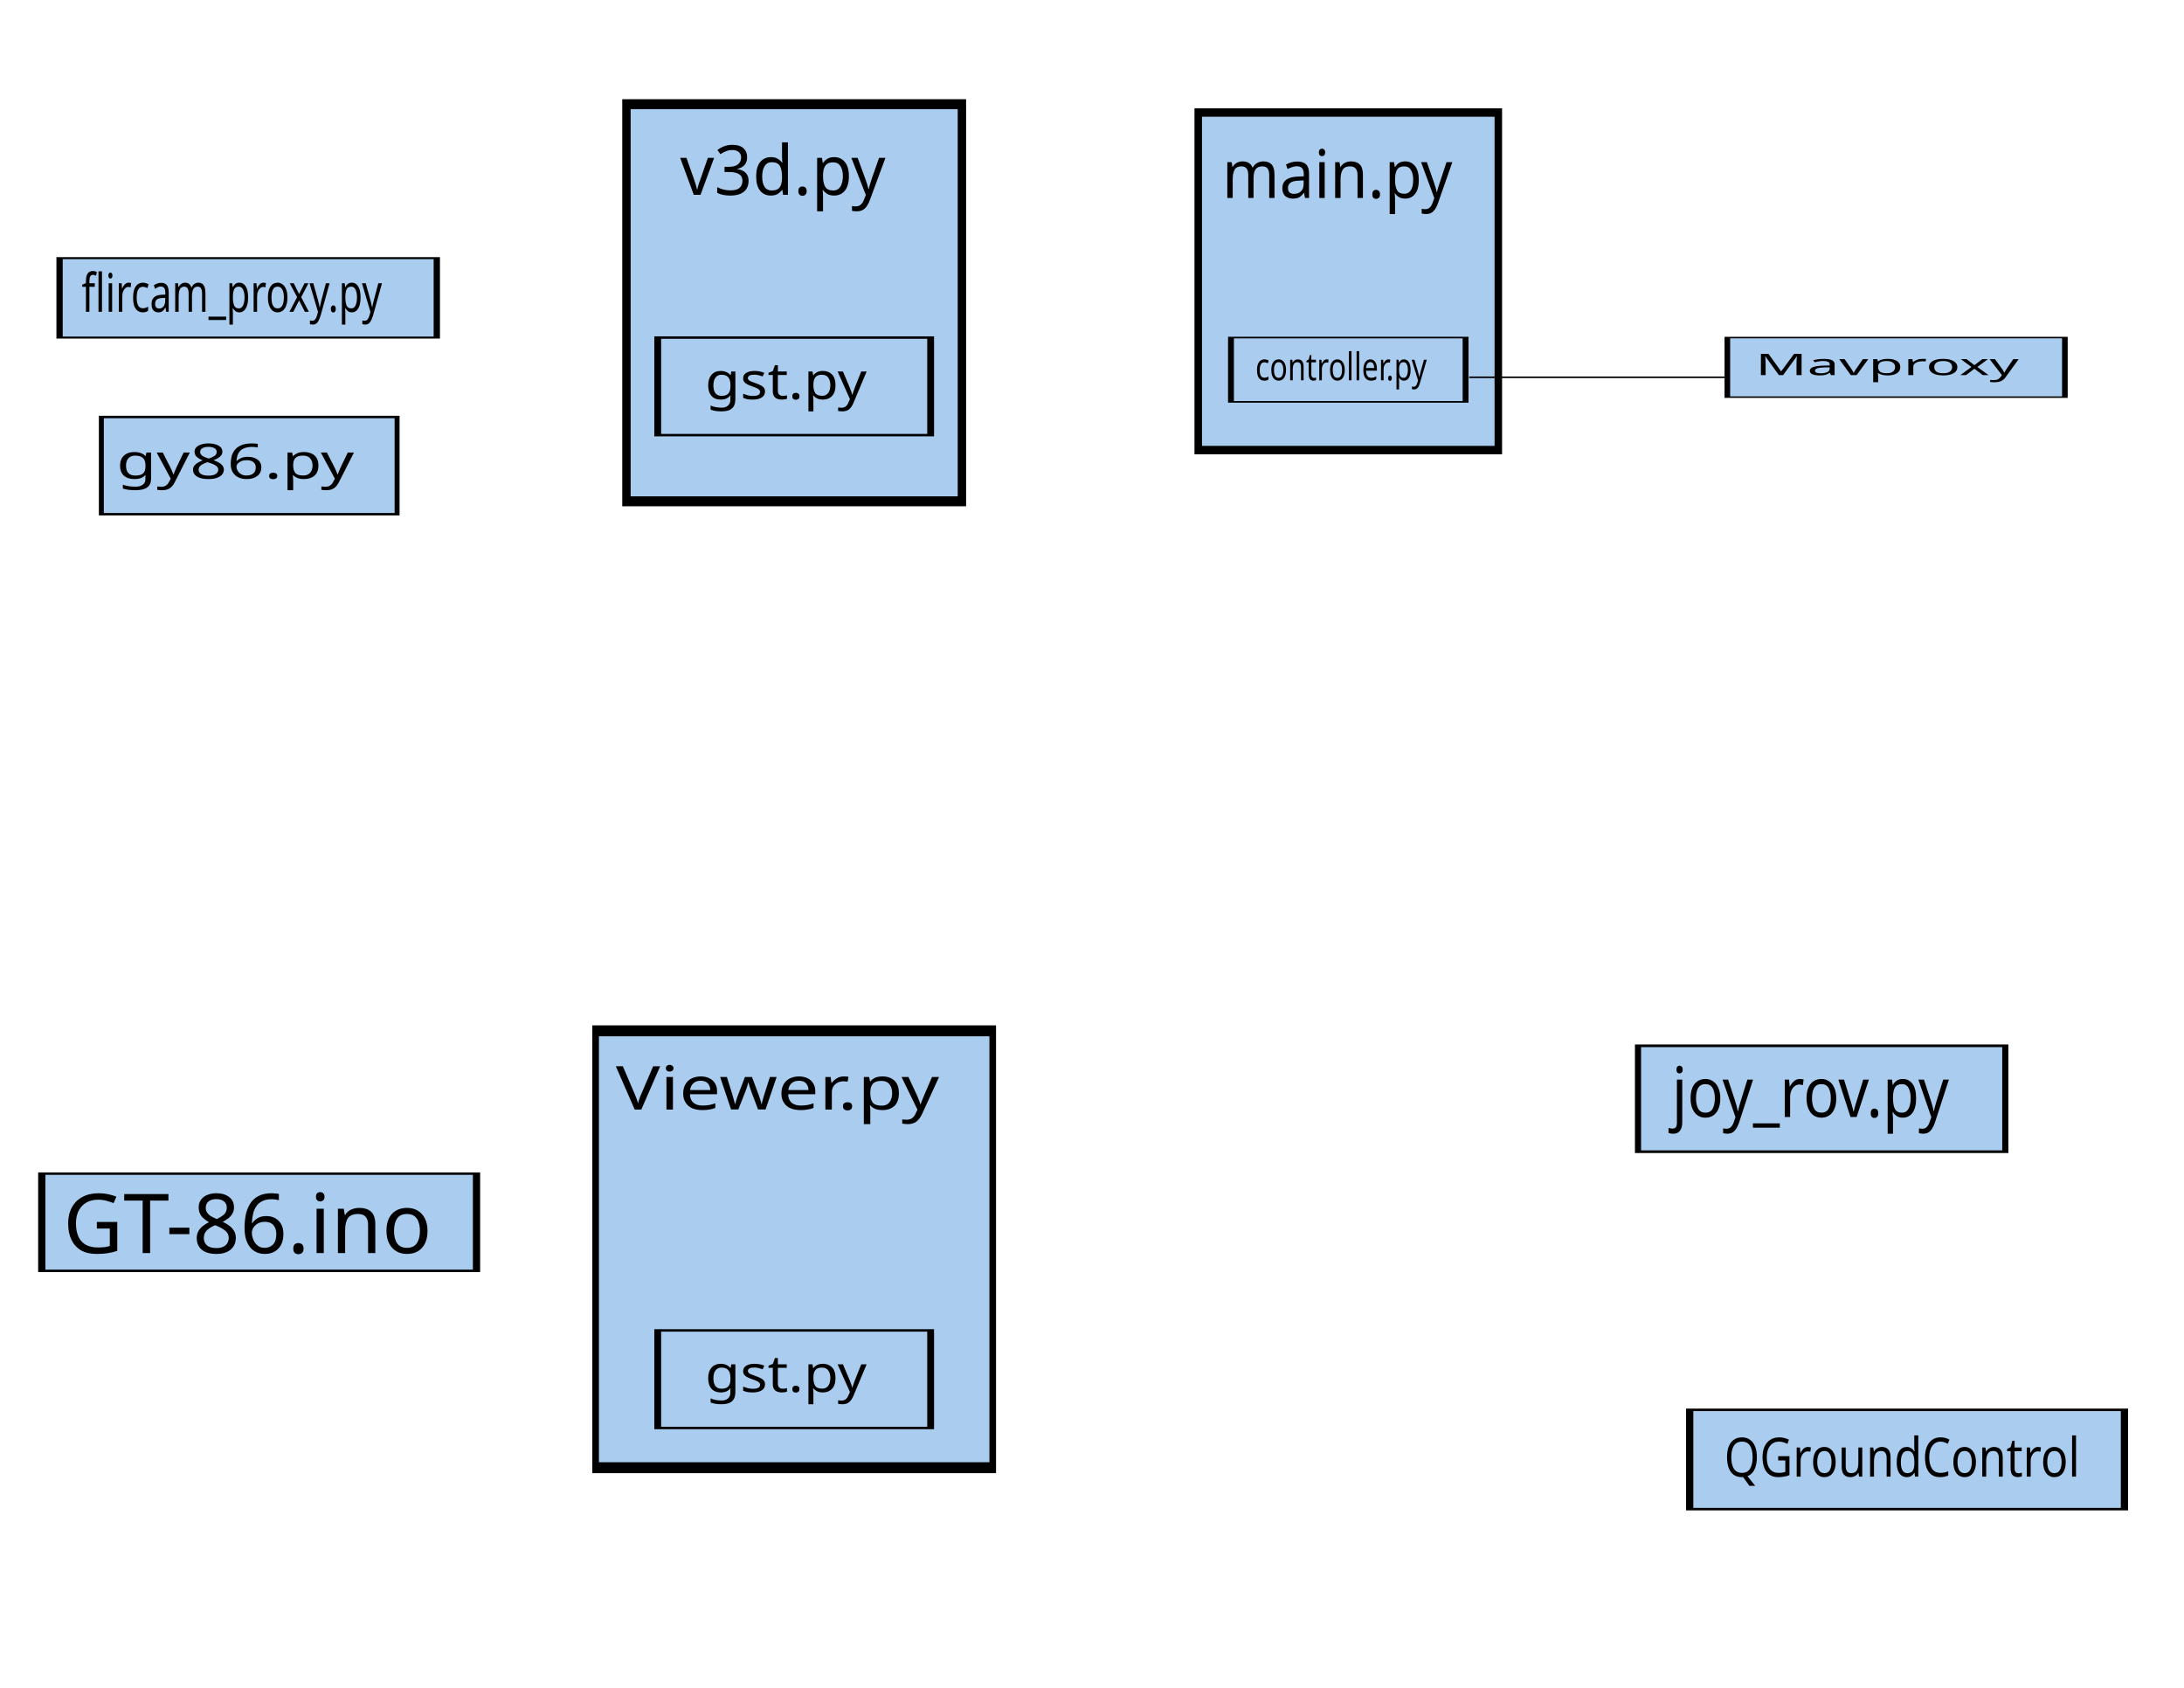
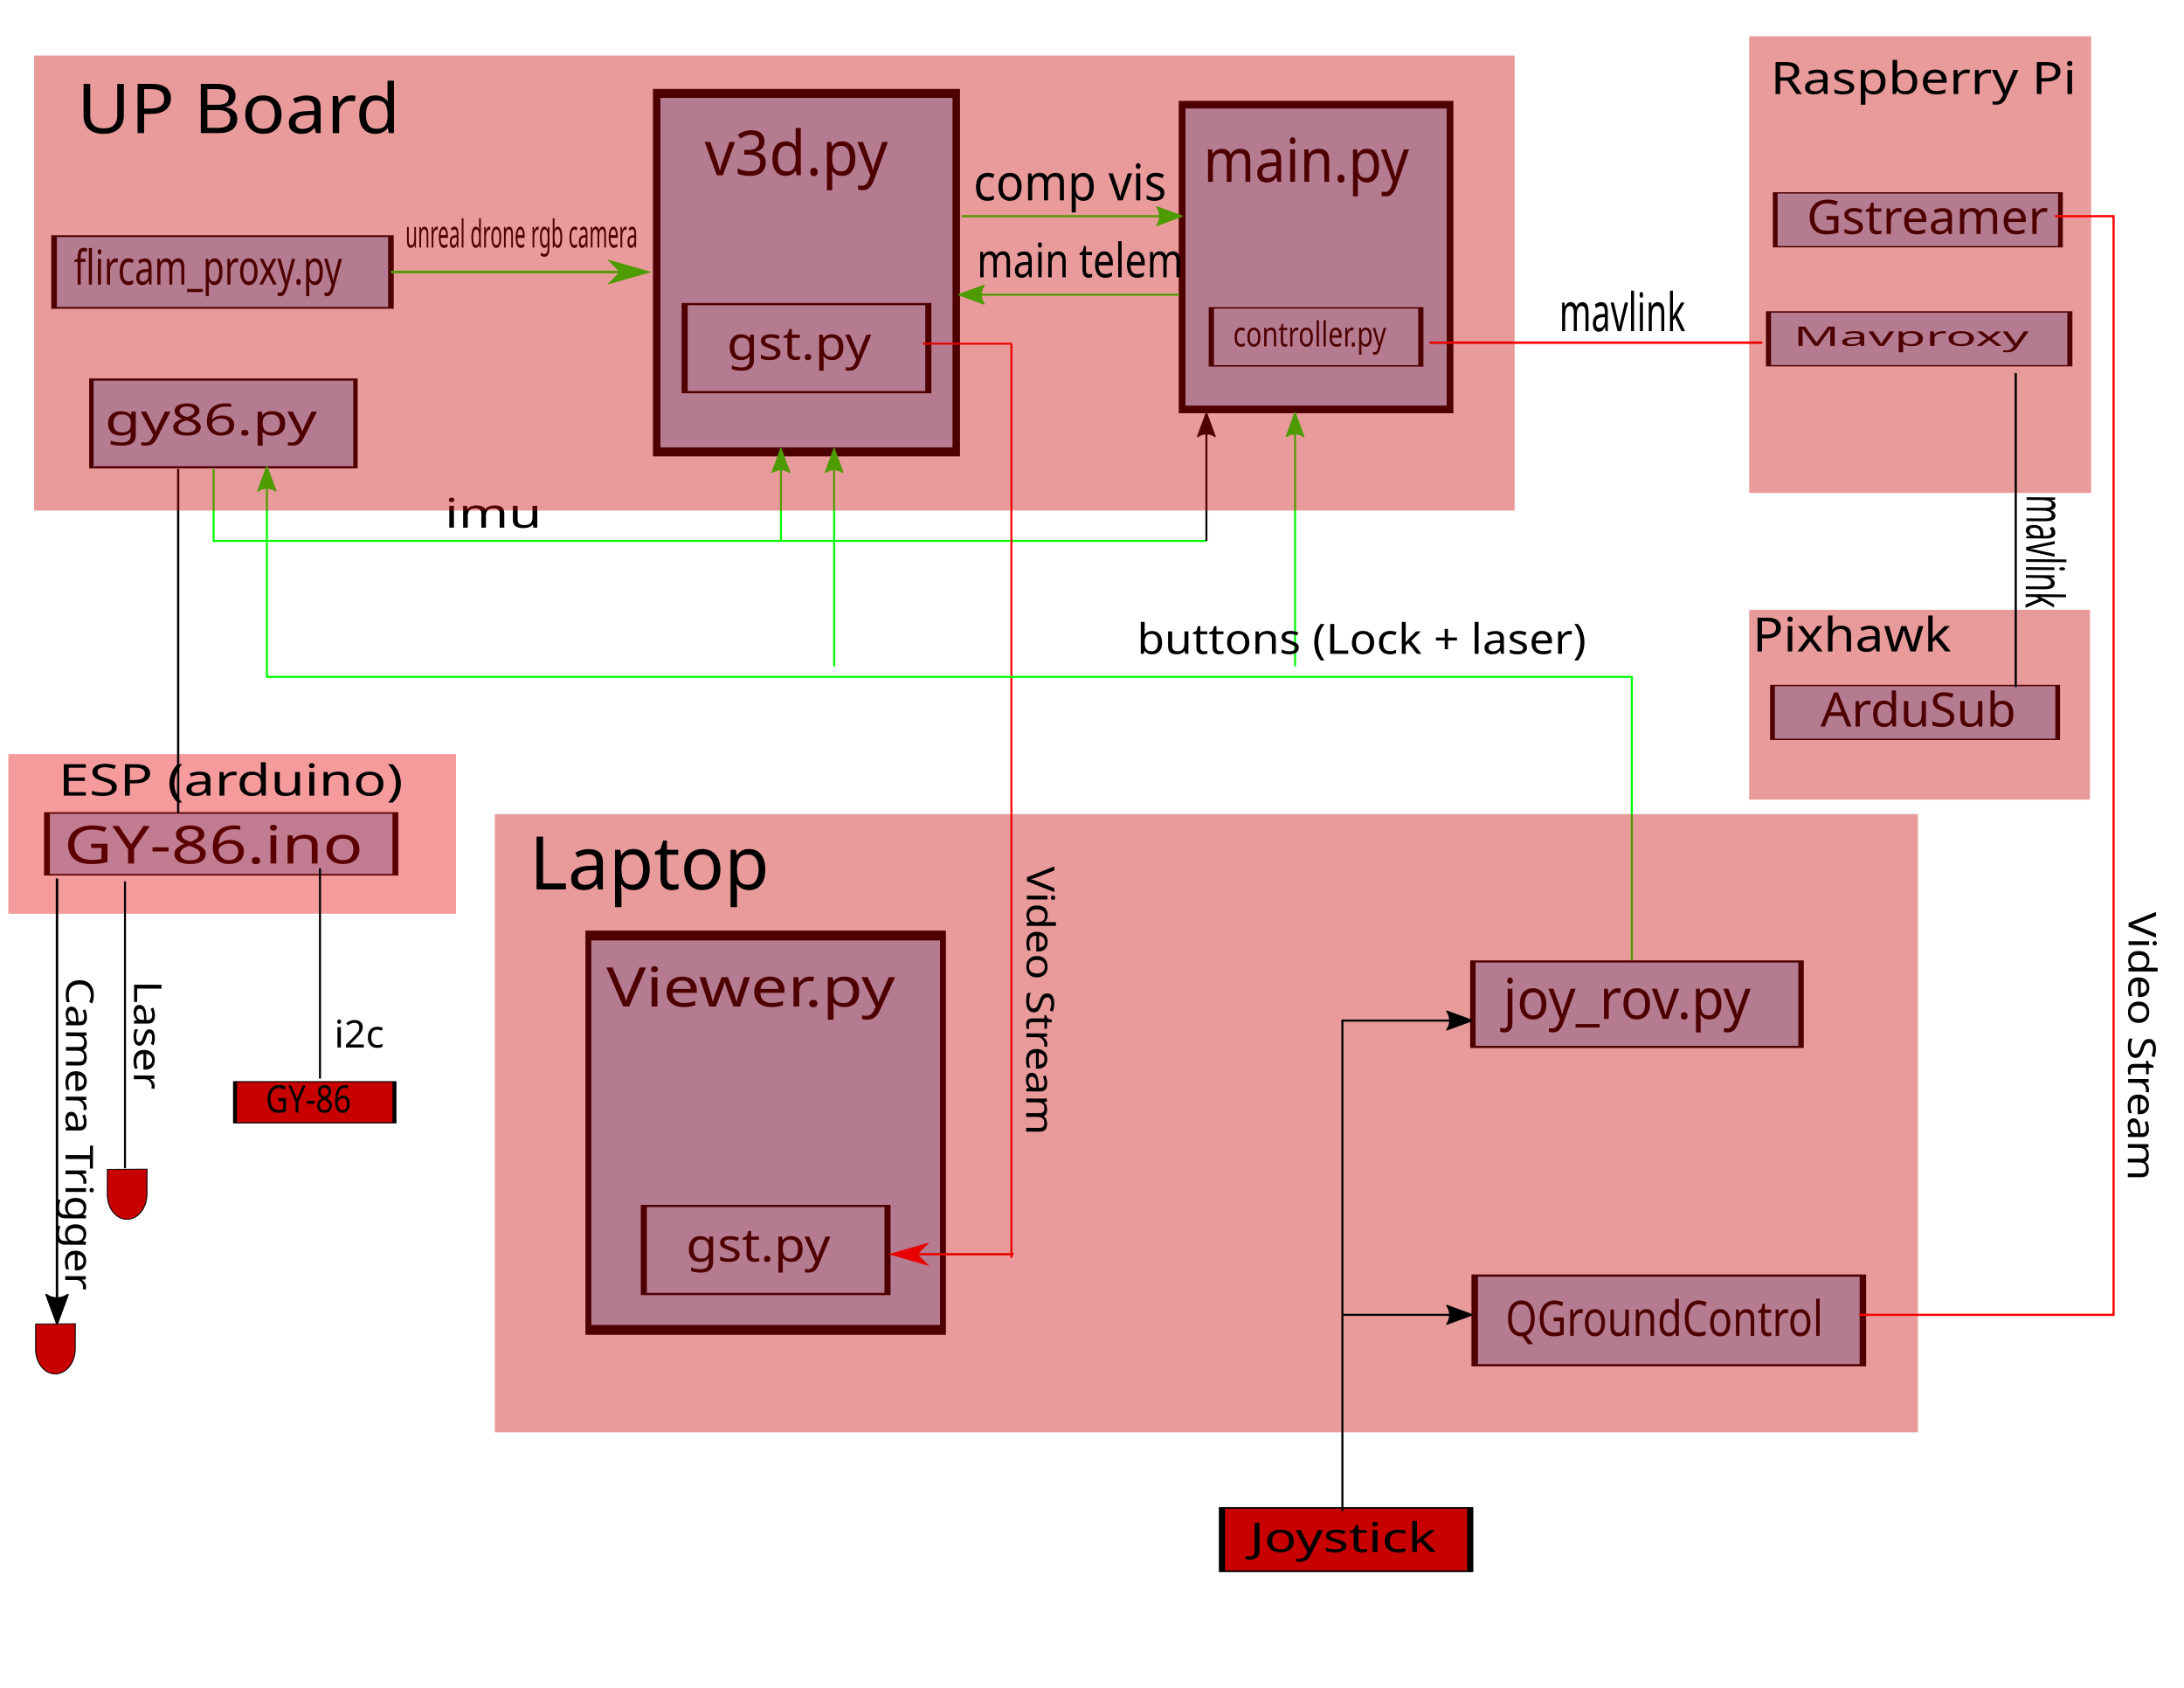
- <svg xmlns="http://www.w3.org/2000/svg" xmlns:xlink="http://www.w3.org/1999/xlink" width="11in" height="8.5in" viewBox="0 0 279.4 215.9" version="1.1" id="svg8">
+ <svg xmlns="http://www.w3.org/2000/svg" xmlns:ns1="http://www.openswatchbook.org/uri/2009/osb" xmlns:xlink="http://www.w3.org/1999/xlink" width="11in" height="8.5in" viewBox="0 0 279.4 215.9" version="1.1" id="svg8">
  <defs id="defs2">
+     <marker style="overflow:visible;" id="marker12614" refX="0.0" refY="0.0" orient="auto">
+       <path transform="scale(1.1) rotate(180) translate(1,0)" d="M 8.719,4.034 L -2.207,0.016 L 8.719,-4.002 C 6.973,-1.63 6.983,1.616 8.719,4.034 z " style="fill-rule:evenodd;stroke-width:0.625;stroke-linejoin:round;stroke:#00ff00;stroke-opacity:1;fill:#00ff00;fill-opacity:1" id="path12616" />
+     </marker>
+     <marker orient="auto" refY="0.0" refX="0.0" id="marker12510" style="overflow:visible;">
+       <path id="path12512" style="fill-rule:evenodd;stroke-width:0.625;stroke-linejoin:round;stroke:#00ff00;stroke-opacity:1;fill:#00ff00;fill-opacity:1" d="M 8.719,4.034 L -2.207,0.016 L 8.719,-4.002 C 6.973,-1.63 6.983,1.616 8.719,4.034 z " transform="scale(1.1) rotate(180) translate(1,0)" />
+     </marker>
+     <marker style="overflow:visible;" id="marker12346" refX="0.0" refY="0.0" orient="auto">
+       <path transform="scale(1.1) rotate(180) translate(1,0)" d="M 8.719,4.034 L -2.207,0.016 L 8.719,-4.002 C 6.973,-1.63 6.983,1.616 8.719,4.034 z " style="fill-rule:evenodd;stroke-width:0.625;stroke-linejoin:round;stroke:#000000;stroke-opacity:1;fill:#000000;fill-opacity:1" id="path12348" />
+     </marker>
+     <marker orient="auto" refY="0.0" refX="0.0" id="marker12254" style="overflow:visible;">
+       <path id="path12256" style="fill-rule:evenodd;stroke-width:0.625;stroke-linejoin:round;stroke:#000000;stroke-opacity:1;fill:#000000;fill-opacity:1" d="M 8.719,4.034 L -2.207,0.016 L 8.719,-4.002 C 6.973,-1.63 6.983,1.616 8.719,4.034 z " transform="scale(1.1) rotate(180) translate(1,0)" />
+     </marker>
+     <marker style="overflow:visible;" id="marker12086" refX="0.0" refY="0.0" orient="auto">
+       <path transform="scale(1.1) rotate(180) translate(1,0)" d="M 8.719,4.034 L -2.207,0.016 L 8.719,-4.002 C 6.973,-1.63 6.983,1.616 8.719,4.034 z " style="fill-rule:evenodd;stroke-width:0.625;stroke-linejoin:round;stroke:#000000;stroke-opacity:1;fill:#000000;fill-opacity:1" id="path12088" />
+     </marker>
+     <linearGradient id="linearGradient11891" ns1:paint="solid">
+       <stop style="stop-color:#c80000;stop-opacity:0.392;" offset="0" id="stop11893" />
+     </linearGradient>
+     <linearGradient id="linearGradient11885" ns1:paint="solid">
+       <stop style="stop-color:#c80000;stop-opacity:0.392;" offset="0" id="stop11887" />
+     </linearGradient>
+     <marker orient="auto" refY="0.0" refX="0.0" id="marker11384" style="overflow:visible;">
+       <path id="path11386" style="fill-rule:evenodd;stroke-width:0.625;stroke-linejoin:round;stroke:#00ff00;stroke-opacity:1;fill:#00ff00;fill-opacity:1" d="M 8.719,4.034 L -2.207,0.016 L 8.719,-4.002 C 6.973,-1.63 6.983,1.616 8.719,4.034 z " transform="scale(1.1) rotate(180) translate(1,0)" />
+     </marker>
+     <marker style="overflow:visible;" id="marker11294" refX="0.0" refY="0.0" orient="auto">
+       <path transform="scale(1.1) rotate(180) translate(1,0)" d="M 8.719,4.034 L -2.207,0.016 L 8.719,-4.002 C 6.973,-1.63 6.983,1.616 8.719,4.034 z " style="fill-rule:evenodd;stroke-width:0.625;stroke-linejoin:round;stroke:#00ff00;stroke-opacity:1;fill:#00ff00;fill-opacity:1" id="path11296" />
+     </marker>
+     <marker orient="auto" refY="0.0" refX="0.0" id="marker10704" style="overflow:visible;">
+       <path id="path10706" style="fill-rule:evenodd;stroke-width:0.625;stroke-linejoin:round;stroke:#00ff00;stroke-opacity:1;fill:#00ff00;fill-opacity:1" d="M 8.719,4.034 L -2.207,0.016 L 8.719,-4.002 C 6.973,-1.63 6.983,1.616 8.719,4.034 z " transform="scale(1.1) rotate(180) translate(1,0)" />
+     </marker>
+     <marker style="overflow:visible;" id="marker8940" refX="0.0" refY="0.0" orient="auto">
+       <path transform="scale(1.1) rotate(180) translate(1,0)" d="M 8.719,4.034 L -2.207,0.016 L 8.719,-4.002 C 6.973,-1.63 6.983,1.616 8.719,4.034 z " style="fill-rule:evenodd;stroke-width:0.625;stroke-linejoin:round;stroke:#000000;stroke-opacity:1;fill:#000000;fill-opacity:1" id="path8942" />
+     </marker>
+     <marker orient="auto" refY="0.0" refX="0.0" id="Arrow2Lend" style="overflow:visible;">
+       <path id="path8251" style="fill-rule:evenodd;stroke-width:0.625;stroke-linejoin:round;stroke:#00ff00;stroke-opacity:1;fill:#00ff00;fill-opacity:1" d="M 8.719,4.034 L -2.207,0.016 L 8.719,-4.002 C 6.973,-1.63 6.983,1.616 8.719,4.034 z " transform="scale(1.1) rotate(180) translate(1,0)" />
+     </marker>
+     <marker orient="auto" refY="0.0" refX="0.0" id="Arrow1Lstart" style="overflow:visible">
+       <path id="path8230" d="M 0.0,0.0 L 5.0,-5.0 L -12.5,0.0 L 5.0,5.0 L 0.0,0.0 z " style="fill-rule:evenodd;stroke:#000000;stroke-width:1pt;stroke-opacity:1;fill:#000000;fill-opacity:1" transform="scale(0.8) translate(12.5,0)" />
+     </marker>
+     <marker style="overflow:visible;" id="marker8172" refX="0.0" refY="0.0" orient="auto">
+       <path transform="scale(0.8) rotate(180) translate(12.5,0)" style="fill-rule:evenodd;stroke:#000000;stroke-width:1pt;stroke-opacity:1;fill:#000000;fill-opacity:1" d="M 0.0,0.0 L 5.0,-5.0 L -12.5,0.0 L 5.0,5.0 L 0.0,0.0 z " id="path8174" />
+     </marker>
+     <marker orient="auto" refY="0.0" refX="0.0" id="Arrow1Lend" style="overflow:visible;">
+       <path id="path8155" d="M 0.0,0.0 L 5.0,-5.0 L -12.5,0.0 L 5.0,5.0 L 0.0,0.0 z " style="fill-rule:evenodd;stroke:#00ff00;stroke-width:1pt;stroke-opacity:1;fill:#00ff00;fill-opacity:1" transform="scale(0.8) rotate(180) translate(12.5,0)" />
+     </marker>
    <symbol id="Process">
      <rect x="3.969" y="9.26" width="31.75" height="21.167" style="stroke-width:0.529" id="rect2749" />
    </symbol>
    <symbol id="AuxillaryOp">
      <rect x="9.26" y="9.26" width="21.167" height="21.167" style="stroke-width:0.529" id="rect2814" />
    </symbol>
+     <marker orient="auto" refY="0" refX="0" id="Arrow1Lstart-4" style="overflow:visible">
+       <path id="path8230-4" d="M 0,0 5,-5 -12.5,0 5,5 0,0 Z" style="fill:#ff0000;fill-opacity:1;fill-rule:evenodd;stroke:#ff0000;stroke-width:1pt;stroke-opacity:1" transform="matrix(0.8,0,0,0.8,10,0)" />
+     </marker>
+     <symbol id="Delay">
+       <path d="m 15,35 60,0 a 60,40 0 0 1 0,80 l -60,0 z" style="stroke-width:2" id="path4473" />
+     </symbol>
  </defs>
  <g id="layer1" transform="translate(0,-81.1)">
-     <use id="use4791" transform="matrix(2.0275,0,0,2.4,61.36679,72.20118)" style="fill:#aaccee;stroke:#000000" xlink:href="#AuxillaryOp" x="0" y="0" width="100%" height="100%" />
-     <g id="g4859" transform="matrix(0.6908865,0,0,0.6222515,136.6056,45.20143)">
+     <use id="use4791" transform="matrix(1.81038,0,0,2.166435,67.24886,72.98852)" style="fill:#aaccee;stroke:#000000" xlink:href="#AuxillaryOp" x="0" y="0" width="100%" height="100%" />
+     <g id="g4859" transform="matrix(0.6169009,0,0,0.5616947,134.4305,48.61634)">
      <use height="100%" width="100%" y="0" x="0" xlink:href="#AuxillaryOp" style="fill:#aaccee;stroke:#000000" transform="matrix(2.3875,0,0,0.9474999,-98.04466,118.3103)" id="use4815" />
      <text id="text8814" y="139.727" x="-67.173" style="font-style:normal;font-weight:normal;font-size:10.583px;line-height:125%;font-family:sans-serif;letter-spacing:0px;word-spacing:0px;fill:#000000;fill-opacity:1;stroke:none;stroke-width:0.265px;stroke-linecap:butt;stroke-linejoin:miter;stroke-opacity:1" xml:space="preserve">
        <tspan style="stroke-width:0.265px" y="139.727" x="-67.173" id="tspan8812">gst.py</tspan>
      </text>
    </g>
-     <text xml:space="preserve" style="font-style:normal;font-variant:normal;font-weight:normal;font-stretch:normal;font-size:8.687px;line-height:125%;font-family:sans-serif;-inkscape-font-specification:'sans-serif, Normal';font-variant-ligatures:normal;font-variant-caps:normal;font-variant-numeric:normal;font-feature-settings:normal;text-align:start;letter-spacing:0px;word-spacing:0px;writing-mode:lr-tb;text-anchor:start;fill:#000000;fill-opacity:1;stroke:none;stroke-width:0.217px;stroke-linecap:butt;stroke-linejoin:miter;stroke-opacity:1" x="88.34" y="104.436" id="text4756" transform="scale(0.9850325,1.015195)">
-       <tspan id="tspan4760" x="88.34" y="104.436" style="stroke-width:0.217px">v3d.py</tspan>
-     </text>
-     <use id="use4951" transform="matrix(1.81375,0,0,2.04,136.4947,76.60209)" style="fill:#aaccee;stroke:#000000" xlink:href="#AuxillaryOp" x="0" y="0" width="100%" height="100%" />
-     <g id="g4854" transform="matrix(0.3591948,0,0,0.462585,190.2297,75.0147)">
+     <text xml:space="preserve" style="font-style:normal;font-variant:normal;font-weight:normal;font-stretch:normal;font-size:7.799px;line-height:125%;font-family:sans-serif;-inkscape-font-specification:'sans-serif, Normal';text-align:start;letter-spacing:0px;word-spacing:0px;writing-mode:lr-tb;text-anchor:start;fill:#000000;fill-opacity:1;stroke:none;stroke-width:0.217px;stroke-linecap:butt;stroke-linejoin:miter;stroke-opacity:1" x="92.022" y="101.416" id="text4756" transform="scale(0.9796879,1.020733)">
+       <tspan id="tspan4760" x="92.022" y="101.416" style="stroke-width:0.217px">v3d.py</tspan>
+     </text>
+     <use id="use4951" transform="matrix(1.61952,0,0,1.84147,136.2299,77.44091)" style="fill:#aaccee;stroke:#000000" xlink:href="#AuxillaryOp" x="0" y="0" width="100%" height="100%" />
+     <g id="g4854" transform="matrix(0.3207294,0,0,0.4175668,184.2105,76.008)">
      <use height="100%" width="100%" y="0" x="0" xlink:href="#AuxillaryOp" style="fill:#aaccee;stroke:#000000" transform="matrix(3.9475,0,0,0.8400001,-127.7309,98.72125)" id="use4839" />
      <text id="text8810" y="118.31" x="-82.481" style="font-style:normal;font-weight:normal;font-size:10.583px;line-height:125%;font-family:sans-serif;letter-spacing:0px;word-spacing:0px;fill:#000000;fill-opacity:1;stroke:none;stroke-width:0.265px;stroke-linecap:butt;stroke-linejoin:miter;stroke-opacity:1" xml:space="preserve">
        <tspan style="stroke-width:0.265px" y="118.31" x="-82.481" id="tspan8808">controller.py</tspan>
      </text>
    </g>
-     <text xml:space="preserve" style="font-style:normal;font-weight:normal;font-size:8.21px;line-height:125%;font-family:sans-serif;letter-spacing:0px;word-spacing:0px;fill:#000000;fill-opacity:1;stroke:none;stroke-width:0.205px;stroke-linecap:butt;stroke-linejoin:miter;stroke-opacity:1" x="163.147" y="101.981" id="text8806" transform="scale(0.9582504,1.043569)">
-       <tspan id="tspan8804" x="163.147" y="101.981" style="stroke-width:0.205px">main.py</tspan>
-     </text>
-     <g id="g4966" transform="matrix(0.6909399,0,0,0.36,328.0342,82.18715)">
+     <text xml:space="preserve" style="font-style:normal;font-weight:normal;font-size:7.371px;line-height:125%;font-family:sans-serif;letter-spacing:0px;word-spacing:0px;fill:#000000;fill-opacity:1;stroke:none;stroke-width:0.205px;stroke-linecap:butt;stroke-linejoin:miter;stroke-opacity:1" x="161.53" y="99.461" id="text8806" transform="scale(0.953051,1.049262)">
+       <tspan id="tspan8804" x="161.53" y="99.461" style="stroke-width:0.205px">main.py</tspan>
+     </text>
+     <g id="g4966" transform="matrix(0.6169486,0,0,0.3249652,321.8328,83.00756)">
      <use height="100%" width="100%" y="0" x="0" xlink:href="#Process" style="fill:#aaccee;stroke:#000000" transform="matrix(1.968333,0,0,1,-162.7518,107.6642)" id="use4937" />
      <text id="text4871" y="130.265" x="-149.758" style="font-style:normal;font-weight:normal;font-size:10.583px;line-height:125%;font-family:sans-serif;letter-spacing:0px;word-spacing:0px;fill:#000000;fill-opacity:1;stroke:none;stroke-width:0.265px;stroke-linecap:butt;stroke-linejoin:miter;stroke-opacity:1" xml:space="preserve">
        <tspan style="stroke-width:0.265px" y="130.265" x="-149.758" id="tspan4869">Mavproxy</tspan>
      </text>
    </g>
-     <path style="fill:none;fill-rule:evenodd;stroke:#000000;stroke-width:0.203px;stroke-linecap:butt;stroke-linejoin:miter;stroke-opacity:1" d="m 187.96,129.36 h 33.02" id="path4971" />
-     <use id="use4985" transform="matrix(1.6,0,0,2.64,69.85,188.512)" style="fill:#aaccee;stroke:#000000" xlink:href="#Process" x="0" y="0" width="100%" height="100%" />
-     <text xml:space="preserve" style="font-style:normal;font-weight:normal;font-size:8.557px;line-height:125%;font-family:sans-serif;letter-spacing:0px;word-spacing:0px;fill:#000000;fill-opacity:1;stroke:none;stroke-width:0.214px;stroke-linecap:butt;stroke-linejoin:miter;stroke-opacity:1" x="71.37" y="246.185" id="text4999" transform="scale(1.103857,0.9059144)">
-       <tspan id="tspan4997" x="71.37" y="246.185" style="stroke-width:0.214px">Viewer.py</tspan>
-     </text>
-     <g id="g4859-7" transform="matrix(0.6908865,0,0,0.6222515,136.6056,172.2014)">
+     <path style="fill:none;fill-rule:evenodd;stroke:#ff0000;stroke-width:0.307;stroke-linecap:butt;stroke-linejoin:miter;stroke-miterlimit:4;stroke-dasharray:none;stroke-opacity:1" d="m 182.896,124.933 42.561,0" id="path4971" />
+     <use id="use4985" transform="matrix(1.428659,0,0,2.383079,69.60315,178.6998)" style="fill:#aaccee;stroke:#000000" xlink:href="#Process" x="0" y="0" width="100%" height="100%" />
+     <text xml:space="preserve" style="font-style:normal;font-weight:normal;font-size:7.682px;line-height:125%;font-family:sans-serif;letter-spacing:0px;word-spacing:0px;fill:#000000;fill-opacity:1;stroke:none;stroke-width:0.214px;stroke-linecap:butt;stroke-linejoin:miter;stroke-opacity:1" x="70.663" y="230.389" id="text4999" transform="scale(1.097868,0.9108566)">
+       <tspan id="tspan4997" x="70.663" y="230.389" style="stroke-width:0.214px">Viewer.py</tspan>
+     </text>
+     <g id="g4859-7" transform="matrix(0.6169009,0,0,0.5616947,129.2101,163.9765)">
      <use height="100%" width="100%" y="0" x="0" xlink:href="#AuxillaryOp" style="fill:#aaccee;stroke:#000000" transform="matrix(2.3875,0,0,0.9474999,-98.04466,118.3103)" id="use4815-0" />
      <text id="text8814-1" y="139.727" x="-67.173" style="font-style:normal;font-weight:normal;font-size:10.583px;line-height:125%;font-family:sans-serif;letter-spacing:0px;word-spacing:0px;fill:#000000;fill-opacity:1;stroke:none;stroke-width:0.265px;stroke-linecap:butt;stroke-linejoin:miter;stroke-opacity:1" xml:space="preserve">
        <tspan style="stroke-width:0.265px" y="139.727" x="-67.173" id="tspan8812-0">gst.py</tspan>
      </text>
    </g>
-     <g id="g5089" transform="translate(111.76,35.56001)">
+     <g id="g5089" transform="matrix(0.8929121,0,0,0.9026812,95.43538,40.37032)">
      <use height="100%" width="100%" y="0" x="0" xlink:href="#Process" style="fill:#aaccee;stroke:#000000" transform="matrix(1.751667,0,0,0.6000002,97.45265,220.3237)" id="use5037" />
      <text transform="scale(0.9151951,1.092663)" id="text5051" y="214.539" x="118.907" style="font-style:normal;font-weight:normal;font-size:6.35px;line-height:125%;font-family:sans-serif;letter-spacing:0px;word-spacing:0px;fill:#000000;fill-opacity:1;stroke:none;stroke-width:0.159px;stroke-linecap:butt;stroke-linejoin:miter;stroke-opacity:1" xml:space="preserve">
        <tspan style="stroke-width:0.159px" y="214.539" x="118.907" id="tspan5049">QGroundControl</tspan>
      </text>
    </g>
-     <g id="g5084" transform="translate(96.52,30.48)">
+     <g id="g5084" transform="matrix(0.8934236,0,0,0.806815,87.44186,55.31533)">
      <use height="100%" width="100%" y="0" x="0" xlink:href="#Process" style="fill:#aaccee;stroke:#000000" transform="matrix(1.48,0,0,0.6399999,107.1562,178.4667)" id="use5065" />
      <text transform="scale(0.9281808,1.077376)" id="text5079" y="179.604" x="126.437" style="font-style:normal;font-weight:normal;font-size:8.272px;line-height:125%;font-family:sans-serif;letter-spacing:0px;word-spacing:0px;fill:#000000;fill-opacity:1;stroke:none;stroke-width:0.207px;stroke-linecap:butt;stroke-linejoin:miter;stroke-opacity:1" xml:space="preserve">
        <tspan style="stroke-width:0.207px" y="179.604" x="126.437" id="tspan5077">joy_rov.py</tspan>
      </text>
    </g>
-     <g id="g5122" transform="translate(43.18,7.620007)">
+     <g id="g5122" transform="matrix(0.8929121,0,0,0.9026812,38.67037,15.17208)">
      <use height="100%" width="100%" y="0" x="0" xlink:href="#Process" style="fill:#aaccee;stroke:#000000" transform="matrix(1.52,0,0,0.4800003,-41.5925,102.055)" id="use5107" />
      <text transform="scale(0.8597236,1.163165)" id="text5093" y="97.461" x="-38.078" style="font-style:normal;font-weight:normal;font-size:5.852px;line-height:125%;font-family:sans-serif;letter-spacing:0px;word-spacing:0px;fill:#000000;fill-opacity:1;stroke:none;stroke-width:0.146px;stroke-linecap:butt;stroke-linejoin:miter;stroke-opacity:1" xml:space="preserve">
        <tspan style="stroke-width:0.146px" y="97.461" x="-38.078" id="tspan5091">flircam_proxy.py  </tspan>
      </text>
    </g>
-     <g id="g5155" transform="matrix(0.7883131,0,0,0.5874999,12.75601,53.80882)">
+     <g id="g5155" transform="matrix(0.7038943,0,0,0.5303251,11.50441,56.86586)">
      <use height="100%" width="100%" y="0" x="0" xlink:href="#Process" style="fill:#aaccee;stroke:#000000" transform="matrix(1.511667,0,0,1,-5.734844,127.9842)" id="use5136" />
      <text id="text5150" y="150.655" x="2.724" style="font-style:normal;font-weight:normal;font-size:10.583px;line-height:125%;font-family:sans-serif;letter-spacing:0px;word-spacing:0px;fill:#000000;fill-opacity:1;stroke:none;stroke-width:0.265px;stroke-linecap:butt;stroke-linejoin:miter;stroke-opacity:1" xml:space="preserve">
        <tspan style="stroke-width:0.265px" y="150.655" x="2.724" id="tspan5148">gy86.py</tspan>
      </text>
    </g>
-     <g id="g5204" transform="translate(-10.16,71.38458)">
+     <g id="g5204" transform="matrix(0.8014526,0,0,0.6357443,-6.420007,83.47347)">
      <use height="100%" width="100%" y="0" x="0" xlink:href="#Process" style="fill:#aaccee;stroke:#000000" transform="matrix(1.751667,0,0,0.5874999,8.552655,154.3995)" id="use5173" />
      <text id="text5159" y="170.003" x="18.239" style="font-style:normal;font-weight:normal;font-size:10.583px;line-height:125%;font-family:sans-serif;letter-spacing:0px;word-spacing:0px;fill:#000000;fill-opacity:1;stroke:none;stroke-width:0.265px;stroke-linecap:butt;stroke-linejoin:miter;stroke-opacity:1" xml:space="preserve">
-         <tspan style="stroke-width:0.265px" y="170.003" x="18.239" id="tspan5157">GT-86.ino</tspan>
+         <tspan style="stroke-width:0.265px" y="170.003" x="18.239" id="tspan5157">GY-86.ino</tspan>
+       </text>
+     </g>
+     <g id="g11842" transform="matrix(0.8929121,0,0,0.9026812,-317.1477,85.29839)" style="stroke:none">
+       <use height="100%" width="100%" y="0" x="0" transform="matrix(2.020174,0,0,1.068637,348.3626,92.317)" xlink:href="#Process" style="fill:#e60000;fill-opacity:0.392;stroke:none;stroke-width:1;stroke-miterlimit:4;stroke-dasharray:none" id="use11787" />
+       <text transform="scale(1.127785,0.8866936)" id="text11799" y="121.896" x="322.36" style="font-style:normal;font-variant:normal;font-weight:normal;font-stretch:normal;font-size:7.019px;line-height:125%;font-family:cmr10;-inkscape-font-specification:'cmr10, Normal';text-align:start;letter-spacing:0px;word-spacing:0px;writing-mode:lr-tb;text-anchor:start;fill:#000000;fill-opacity:1;stroke:none;stroke-width:1.469;stroke-linecap:butt;stroke-linejoin:miter;stroke-miterlimit:4;stroke-dasharray:none;stroke-opacity:1" xml:space="preserve">
+         <tspan y="121.896" x="322.36" id="tspan11801">ESP (arduino)</tspan>
      </text>
    </g>
    <flowRoot xml:space="preserve" id="flowRoot5185" style="font-style:normal;font-weight:normal;font-size:40px;line-height:125%;font-family:sans-serif;letter-spacing:0px;word-spacing:0px;fill:#000000;fill-opacity:1;stroke:none;stroke-width:1px;stroke-linecap:butt;stroke-linejoin:miter;stroke-opacity:1" transform="matrix(0.2645833,0,0,0.2645833,0,81.1)">
      <flowRegion id="flowRegion5187">
        <rect id="rect5189" width="220.8" height="57.6" x="48" y="278.4" />
      </flowRegion>
      <flowPara id="flowPara5191" />
    </flowRoot>
    <flowRoot xml:space="preserve" id="flowRoot5193" style="font-style:normal;font-weight:normal;font-size:40px;line-height:125%;font-family:sans-serif;letter-spacing:0px;word-spacing:0px;fill:#000000;fill-opacity:1;stroke:none;stroke-width:1px;stroke-linecap:butt;stroke-linejoin:miter;stroke-opacity:1" transform="matrix(0.2645833,0,0,0.2645833,0,81.1)">
      <flowRegion id="flowRegion5195">
        <rect id="rect5197" width="67.2" height="153.6" x="9.6" y="268.8" />
      </flowRegion>
      <flowPara id="flowPara5199" />
    </flowRoot>
+     <path style="fill:none;fill-rule:evenodd;stroke:#00ff00;stroke-width:0.321;stroke-linecap:butt;stroke-linejoin:miter;stroke-miterlimit:4;stroke-dasharray:none;stroke-opacity:1;marker-end:url(#Arrow1Lend)" d="m 50.01,115.893 32.712,0 0,0" id="path8136" />
+     <text xml:space="preserve" style="font-style:normal;font-variant:normal;font-weight:normal;font-stretch:normal;font-size:3.534px;line-height:125%;font-family:cmr10;-inkscape-font-specification:'cmr10, Normal';text-align:start;letter-spacing:0px;word-spacing:0px;writing-mode:lr-tb;text-anchor:start;fill:#000000;fill-opacity:1;stroke:none;stroke-width:1px;stroke-linecap:butt;stroke-linejoin:miter;stroke-opacity:1" x="72.27" y="80.934" id="text8436" transform="scale(0.7177092,1.393322)">
+       <tspan id="tspan8470" x="72.27" y="80.934">unreal drone rgb camera</tspan>
+     </text>
+     <path style="fill:none;fill-rule:evenodd;stroke:#00ff00;stroke-width:0.253px;stroke-linecap:butt;stroke-linejoin:miter;stroke-opacity:1" d="m 27.33,141.114 0,9.171 127.008,0" id="path8886" />
+     <path style="fill:none;fill-rule:evenodd;stroke:#000000;stroke-width:0.253px;stroke-linecap:butt;stroke-linejoin:miter;stroke-opacity:1;marker-end:url(#marker8940)" d="m 154.338,150.285 0,-16.05" id="path8922" />
+     <text xml:space="preserve" style="font-style:normal;font-variant:normal;font-weight:normal;font-stretch:normal;font-size:5.986px;line-height:125%;font-family:cmr10;-inkscape-font-specification:'cmr10, Normal';text-align:start;letter-spacing:0px;word-spacing:0px;writing-mode:lr-tb;text-anchor:start;fill:#000000;fill-opacity:1;stroke:none;stroke-width:1px;stroke-linecap:butt;stroke-linejoin:miter;stroke-opacity:1" x="49.645" y="170.287" id="text8994" transform="scale(1.145955,0.8726344)">
+       <tspan id="tspan8996" x="49.645" y="170.287">imu</tspan>
+     </text>
+     <path style="fill:none;fill-rule:evenodd;stroke:#ff0000;stroke-width:0.253px;stroke-linecap:butt;stroke-linejoin:miter;stroke-opacity:1" d="m 118.05,125.064 11.34,0 0,0 0,0" id="path8998" />
+     <path style="fill:none;fill-rule:evenodd;stroke:#ff0000;stroke-width:0.296px;stroke-linecap:butt;stroke-linejoin:miter;stroke-opacity:1;marker-start:url(#Arrow1Lstart-4)" d="m 114.21,241.531 15.445,0 0,0 0,0" id="path8998-9" />
+     <path style="fill:none;fill-rule:evenodd;stroke:#ff0000;stroke-width:0.253px;stroke-linecap:butt;stroke-linejoin:miter;stroke-opacity:1" d="m 129.39,125.064 0,116.933" id="path10776" />
+     <path style="fill:none;fill-rule:evenodd;stroke:#000000;stroke-width:0.286;stroke-linecap:butt;stroke-linejoin:miter;stroke-miterlimit:4;stroke-dasharray:none;stroke-opacity:1" d="m 22.794,141.089 0,43.977 0,0 0,0" id="path11150" />
+     <path style="fill:none;fill-rule:evenodd;stroke:#00ff00;stroke-width:0.253px;stroke-linecap:butt;stroke-linejoin:miter;stroke-opacity:1;marker-end:url(#marker11294)" d="m 106.71,166.335 0,-27.514" id="path11276" />
+     <path style="fill:none;fill-rule:evenodd;stroke:#00ff00;stroke-width:0.253px;stroke-linecap:butt;stroke-linejoin:miter;stroke-opacity:1;marker-end:url(#marker11384)" d="m 165.678,166.335 0,-32.099" id="path11366" />
+     <text xml:space="preserve" style="font-style:normal;font-variant:normal;font-weight:normal;font-stretch:normal;font-size:5.55px;line-height:125%;font-family:cmr10;-inkscape-font-specification:'cmr10, Normal';text-align:start;letter-spacing:0px;word-spacing:0px;writing-mode:lr-tb;text-anchor:start;fill:#000000;fill-opacity:1;stroke:none;stroke-width:1px;stroke-linecap:butt;stroke-linejoin:miter;stroke-opacity:1" x="140.839" y="170.134" id="text11462" transform="scale(1.032781,0.9682596)">
+       <tspan id="tspan11466" x="140.839" y="170.134">buttons (Lock + laser)</tspan>
+     </text>
+     <path style="fill:none;fill-rule:evenodd;stroke:#000000;stroke-width:0.262px;stroke-linecap:butt;stroke-linejoin:miter;stroke-opacity:1" d="m 40.938,192.17 0,26.9" id="path11529" />
+     <path style="fill:none;fill-rule:evenodd;stroke:#00ff00;stroke-width:0.26px;stroke-linecap:butt;stroke-linejoin:miter;stroke-opacity:1;marker-end:url(#marker10704)" d="m 208.761,203.888 0,-36.209 -174.617,0 0,-26.553" id="path11252" />
+     <path style="fill:none;fill-rule:evenodd;stroke:#00ff00;stroke-width:0.253px;stroke-linecap:butt;stroke-linejoin:miter;stroke-opacity:1;marker-end:url(#Arrow2Lend)" d="m 99.906,150.285 0,-11.464" id="path8898" />
+     <use id="use11508" style="fill:#c80000;fill-opacity:1;stroke:#000000" xlink:href="#AuxillaryOp" transform="matrix(0.9636122,0,0,0.2488174,21.14602,217.1587)" x="0" y="0" width="100%" height="100%" />
+     <text xml:space="preserve" style="font-style:normal;font-variant:normal;font-weight:normal;font-stretch:normal;font-size:4.375px;line-height:125%;font-family:cmr10;-inkscape-font-specification:'cmr10, Normal';text-align:start;letter-spacing:0px;word-spacing:0px;writing-mode:lr-tb;text-anchor:start;fill:#000000;fill-opacity:1;stroke:none;stroke-width:1px;stroke-linecap:butt;stroke-linejoin:miter;stroke-opacity:1" x="37.59" y="202.061" id="text11520" transform="scale(0.9044771,1.105611)">
+       <tspan style="fill:#000000;fill-opacity:1" id="tspan11522" x="37.59" y="202.061">GY-86</tspan>
+     </text>
+     <text xml:space="preserve" style="font-style:normal;font-variant:normal;font-weight:normal;font-stretch:normal;font-size:4.866px;line-height:125%;font-family:cmr10;-inkscape-font-specification:'cmr10, Normal';text-align:start;letter-spacing:0px;word-spacing:0px;writing-mode:lr-tb;text-anchor:start;fill:#000000;fill-opacity:1;stroke:none;stroke-width:1px;stroke-linecap:butt;stroke-linejoin:miter;stroke-opacity:1" x="42.816" y="214.839" id="text11541" transform="scale(0.9988178,1.001184)">
+       <tspan id="tspan11547" x="42.816" y="214.839">i2c</tspan>
+     </text>
+     <path style="fill:none;fill-rule:evenodd;stroke:#000000;stroke-width:0.253px;stroke-linecap:butt;stroke-linejoin:miter;stroke-opacity:1" d="m 15.99,193.849 0,36.685" id="path11549" />
+     <use id="use11736" style="fill:#c80000;fill-opacity:1;stroke:#000000" xlink:href="#Delay" transform="matrix(-1.4449484e-4,0.05340055,-0.06329255,3.8805834e-4,21.02146,229.839)" x="0" y="0" width="100%" height="100%" />
+     <text xml:space="preserve" style="font-style:normal;font-variant:normal;font-weight:normal;font-stretch:normal;font-size:5.19px;line-height:125%;font-family:cmr10;-inkscape-font-specification:'cmr10, Normal';text-align:start;letter-spacing:0px;word-spacing:0px;writing-mode:lr-tb;text-anchor:start;fill:#000000;fill-opacity:1;stroke:none;stroke-width:1px;stroke-linecap:butt;stroke-linejoin:miter;stroke-opacity:1" x="195.361" y="-18.796" id="text11752" transform="matrix(-0.00320432,1.056887,-0.9461665,-0.00293173,0,0)">
+       <tspan id="tspan11754" x="195.361" y="-18.796">Laser</tspan>
+     </text>
+     <path style="fill:none;fill-rule:evenodd;stroke:#00ff00;stroke-width:0.268px;stroke-linecap:butt;stroke-linejoin:miter;stroke-opacity:1;marker-end:url(#marker12510)" d="m 123.024,108.755 27.833,0" id="path12500" />
+     <path style="fill:none;fill-rule:evenodd;stroke:#00ff00;stroke-width:0.268px;stroke-linecap:butt;stroke-linejoin:miter;stroke-opacity:1;marker-end:url(#marker12614)" d="m 150.858,118.793 -27.833,0" id="path12604" />
+     <g id="g11974" transform="matrix(0.8929121,0,0,0.8435779,-222.9231,43.83228)">
+       <use height="100%" width="100%" y="0" x="0" transform="matrix(10.0216,0,0,3.259846,161.7424,22.41298)" xlink:href="#AuxillaryOp" style="fill:#c80000;fill-opacity:0.392;stroke:none;stroke-opacity:0.392" id="use11927" />
+       <text id="text11970" y="64.363" x="260.695" style="font-style:normal;font-variant:normal;font-weight:normal;font-stretch:normal;font-size:10.476px;line-height:125%;font-family:cmr10;-inkscape-font-specification:'cmr10, Normal';text-align:start;letter-spacing:0px;word-spacing:0px;writing-mode:lr-tb;text-anchor:start;fill:#000000;fill-opacity:1;stroke:none;stroke-width:1px;stroke-linecap:butt;stroke-linejoin:miter;stroke-opacity:1" xml:space="preserve">
+         <tspan y="64.363" x="260.695" id="tspan11972">UP Board</tspan>
+       </text>
+     </g>
+     <g id="g11983" transform="matrix(0.8929121,0,0,0.9026812,-183.5889,153.5406)">
+       <use height="100%" width="100%" y="0" x="0" transform="matrix(9.63239,0,0,4.138714,187.3121,-3.20926)" xlink:href="#AuxillaryOp" style="fill:#c80000;fill-opacity:0.392;stroke:none;stroke-opacity:0.392" id="use11927-3" />
+       <text id="text11979" y="45.775" x="281.464" style="font-style:normal;font-variant:normal;font-weight:normal;font-stretch:normal;font-size:10.476px;line-height:125%;font-family:cmr10;-inkscape-font-specification:'cmr10, Normal';text-align:start;letter-spacing:0px;word-spacing:0px;writing-mode:lr-tb;text-anchor:start;fill:#000000;fill-opacity:1;stroke:none;stroke-width:1px;stroke-linecap:butt;stroke-linejoin:miter;stroke-opacity:1" xml:space="preserve">
+         <tspan y="45.775" x="281.464" id="tspan11981">Laptop</tspan>
+       </text>
+     </g>
+     <g id="g12904" transform="matrix(0.9856257,0,0,0.987999,-106.0675,-107.1527)">
+       <use height="100%" width="100%" y="0" x="0" xlink:href="#Process" style="fill:#aaccee;stroke:#000000" transform="matrix(1.165924,0,0,0.3293455,333.4058,212.46)" id="use4937-6-7" />
+       <text transform="scale(1.011477,0.9886534)" id="text4871-2-3-2" y="223.355" x="338.243" style="font-style:normal;font-variant:normal;font-weight:normal;font-stretch:normal;font-size:6.198px;line-height:125%;font-family:cmr10;-inkscape-font-specification:'cmr10, Normal';text-align:start;letter-spacing:0px;word-spacing:0px;writing-mode:lr-tb;text-anchor:start;fill:#000000;fill-opacity:1;stroke:none;stroke-width:0.265px;stroke-linecap:butt;stroke-linejoin:miter;stroke-opacity:1" xml:space="preserve">
+         <tspan y="223.355" x="338.243" id="tspan12902">Gstreamer</tspan>
+       </text>
+     </g>
+     <g id="g12048" transform="matrix(0.8929121,0,0,0.9026812,-95.22702,-4.375188)">
+       <use height="100%" width="100%" y="0" x="0" transform="matrix(2.315005,0,0,3.057364,335.8182,71.51689)" xlink:href="#AuxillaryOp" style="fill:#c80000;fill-opacity:0.392;stroke:none" id="use12024" />
+       <text transform="scale(1.081383,0.9247418)" id="text12036" y="116.803" x="333.195" style="font-style:normal;font-variant:normal;font-weight:normal;font-stretch:normal;font-size:6.853px;line-height:125%;font-family:cmr10;-inkscape-font-specification:'cmr10, Normal';text-align:start;letter-spacing:0px;word-spacing:0px;writing-mode:lr-tb;text-anchor:start;fill:#000000;fill-opacity:1;stroke:none;stroke-width:1px;stroke-linecap:butt;stroke-linejoin:miter;stroke-opacity:1" xml:space="preserve">
+         <tspan y="116.803" x="333.195" id="tspan12038">Raspberry Pi</tspan>
+       </text>
+     </g>
+     <flowRoot xml:space="preserve" id="flowRoot12040" style="fill:black;stroke:none;stroke-opacity:1;stroke-width:1px;stroke-linejoin:miter;stroke-linecap:butt;fill-opacity:1;font-family:cmr10;font-style:normal;font-weight:normal;font-size:37.119px;line-height:125%;letter-spacing:0px;word-spacing:0px;text-anchor:start;text-align:start;writing-mode:lr;-inkscape-font-specification:'cmr10, Normal';font-stretch:normal;font-variant:normal">
+       <flowRegion id="flowRegion12042">
+         <rect id="rect12044" width="297" height="90" x="144" y="-189" />
+       </flowRegion>
+       <flowPara id="flowPara12046" />
+     </flowRoot>
+     <path style="fill:none;fill-rule:evenodd;stroke:#000000;stroke-width:0.315;stroke-linecap:butt;stroke-linejoin:miter;stroke-miterlimit:4;stroke-dasharray:none;stroke-opacity:1;marker-end:url(#marker12086)" d="m 7.293,193.47 0,56.596" id="path11549-6" />
+     <use id="use11736-4" style="fill:#c80000;fill-opacity:1;stroke:#000000" xlink:href="#Delay" transform="matrix(-1.4449484e-4,0.05340055,-0.06329255,3.8805812e-4,11.84922,249.6114)" x="0" y="0" width="100%" height="100%" />
+     <text xml:space="preserve" style="font-style:normal;font-variant:normal;font-weight:normal;font-stretch:normal;font-size:5.19px;line-height:125%;font-family:cmr10;-inkscape-font-specification:'cmr10, Normal';text-align:start;letter-spacing:0px;word-spacing:0px;writing-mode:lr-tb;text-anchor:start;fill:#000000;fill-opacity:1;stroke:none;stroke-width:1px;stroke-linecap:butt;stroke-linejoin:miter;stroke-opacity:1" x="195.028" y="-9.602" id="text11752-7" transform="matrix(-0.00320432,1.056887,-0.9461665,-0.00293173,0,0)">
+       <tspan id="tspan12162" x="195.028" y="-9.602">Camera Trigger</tspan>
+     </text>
+     <text xml:space="preserve" style="font-style:normal;font-variant:normal;font-weight:normal;font-stretch:normal;font-size:5.19px;line-height:125%;font-family:cmr10;-inkscape-font-specification:'cmr10, Normal';text-align:start;letter-spacing:0px;word-spacing:0px;writing-mode:lr-tb;text-anchor:start;fill:#000000;fill-opacity:1;stroke:none;stroke-width:1px;stroke-linecap:butt;stroke-linejoin:miter;stroke-opacity:1" x="181.198" y="-139.467" id="text11752-7-5" transform="matrix(-0.00320432,1.056887,-0.9461665,-0.00293173,0,0)">
+       <tspan id="tspan12182" x="181.198" y="-139.467">Video Stream</tspan>
+     </text>
+     <text xml:space="preserve" style="font-style:normal;font-variant:normal;font-weight:normal;font-stretch:normal;font-size:5.473px;line-height:125%;font-family:cmr10;-inkscape-font-specification:'cmr10, Normal';text-align:start;letter-spacing:0px;word-spacing:0px;writing-mode:lr-tb;text-anchor:start;fill:#000000;fill-opacity:1;stroke:none;stroke-width:1px;stroke-linecap:butt;stroke-linejoin:miter;stroke-opacity:1" x="248.205" y="99.215" id="text8994-5" transform="scale(0.8036373,1.244342)">
+       <tspan id="tspan12202" x="248.205" y="99.215">mavlink</tspan>
+     </text>
+     <g id="g12239" transform="matrix(0.9131723,0,0,0.987999,-5.246149,0.7608977)">
+       <use height="100%" width="100%" y="0" x="0" transform="matrix(1.643316,0,0,0.3873256,161.7147,272.9585)" xlink:href="#AuxillaryOp" style="fill:#c80000;fill-opacity:1;stroke:#000000" id="use11508-6" />
+       <text transform="scale(1.191982,0.8389391)" id="text8994-1" y="336.429" x="151.703" style="font-style:normal;font-variant:normal;font-weight:normal;font-stretch:normal;font-size:6.302px;line-height:125%;font-family:cmr10;-inkscape-font-specification:'cmr10, Normal';text-align:start;letter-spacing:0px;word-spacing:0px;writing-mode:lr-tb;text-anchor:start;fill:#000000;fill-opacity:1;stroke:none;stroke-width:1px;stroke-linecap:butt;stroke-linejoin:miter;stroke-opacity:1" xml:space="preserve">
+         <tspan y="336.429" x="151.703" id="tspan12237">Joystick</tspan>
+       </text>
+     </g>
+     <path style="fill:none;fill-rule:evenodd;stroke:#000000;stroke-width:0.268px;stroke-linecap:butt;stroke-linejoin:miter;stroke-opacity:1;marker-end:url(#marker12254)" d="m 171.733,274.383 0,-62.738 0,0 16.236,0" id="path12244" />
+     <path style="fill:none;fill-rule:evenodd;stroke:#000000;stroke-width:0.268px;stroke-linecap:butt;stroke-linejoin:miter;stroke-opacity:1;marker-end:url(#marker12346)" d="m 171.733,249.288 16.236,0" id="path12336" />
+     <text xml:space="preserve" style="font-style:normal;font-variant:normal;font-weight:normal;font-stretch:normal;font-size:6.199px;line-height:125%;font-family:cmr10;-inkscape-font-specification:'cmr10, Normal';text-align:start;letter-spacing:0px;word-spacing:0px;writing-mode:lr-tb;text-anchor:start;fill:#000000;fill-opacity:1;stroke:none;stroke-width:1px;stroke-linecap:butt;stroke-linejoin:miter;stroke-opacity:1" x="129.407" y="102.713" id="text8994-6" transform="scale(0.9623578,1.039114)">
+       <tspan id="tspan12732" x="129.407" y="102.713">comp vis</tspan>
+     </text>
+     <text xml:space="preserve" style="font-style:normal;font-variant:normal;font-weight:normal;font-stretch:normal;font-size:5.488px;line-height:125%;font-family:cmr10;-inkscape-font-specification:'cmr10, Normal';text-align:start;letter-spacing:0px;word-spacing:0px;writing-mode:lr-tb;text-anchor:start;fill:#000000;fill-opacity:1;stroke:none;stroke-width:1px;stroke-linecap:butt;stroke-linejoin:miter;stroke-opacity:1" x="138.206" y="105.404" id="text8994-6-1" transform="scale(0.9042404,1.105901)">
+       <tspan id="tspan12752" x="138.206" y="105.404">main telem</tspan>
+     </text>
+     <g id="g12839" transform="matrix(0.9856257,0,0,0.987999,-68.61106,-52.53952)">
+       <use height="100%" width="100%" y="0" x="0" xlink:href="#Process" style="fill:#aaccee;stroke:#000000" transform="matrix(1.165924,0,0,0.3293455,295.0453,220.9641)" id="use4937-6" />
+       <text transform="scale(1.011477,0.9886534)" id="text4871-2-3" y="231.956" x="302.444" style="font-style:normal;font-variant:normal;font-weight:normal;font-stretch:normal;font-size:6.198px;line-height:125%;font-family:cmr10;-inkscape-font-specification:'cmr10, Normal';text-align:start;letter-spacing:0px;word-spacing:0px;writing-mode:lr-tb;text-anchor:start;fill:#000000;fill-opacity:1;stroke:none;stroke-width:0.265px;stroke-linecap:butt;stroke-linejoin:miter;stroke-opacity:1" xml:space="preserve">
+         <tspan y="231.956" x="302.444" id="tspan12837">ArduSub</tspan>
+       </text>
+     </g>
+     <g id="g12847" transform="matrix(0.9856257,0,0,0.987999,-116.5448,-2.652429)">
+       <g id="g12844">
+         <use id="use12766" style="fill:#c80000;fill-opacity:0.392;stroke:none" xlink:href="#AuxillaryOp" transform="matrix(2.090179,0,0,1.16109,325.9237,152.9646)" x="0" y="0" width="100%" height="100%" />
+       </g>
+       <text transform="scale(1.040457,0.9611158)" id="text4871-2" y="175.956" x="332.272" style="font-style:normal;font-variant:normal;font-weight:normal;font-stretch:normal;font-size:6.367px;line-height:125%;font-family:cmr10;-inkscape-font-specification:'cmr10, Normal';text-align:start;letter-spacing:0px;word-spacing:0px;writing-mode:lr-tb;text-anchor:start;fill:#000000;fill-opacity:1;stroke:none;stroke-width:0.265px;stroke-linecap:butt;stroke-linejoin:miter;stroke-opacity:1" xml:space="preserve">
+         <tspan y="175.956" x="332.272" id="tspan12817">Pixhawk</tspan>
+       </text>
+     </g>
+     <path style="fill:none;fill-rule:evenodd;stroke:#000000;stroke-width:0.279px;stroke-linecap:butt;stroke-linejoin:miter;stroke-opacity:1" d="m 257.875,128.831 0,40.152 0,0" id="path12853" />
+     <text xml:space="preserve" style="font-style:normal;font-variant:normal;font-weight:normal;font-stretch:normal;font-size:5.183px;line-height:125%;font-family:cmr10;-inkscape-font-specification:'cmr10, Normal';text-align:start;letter-spacing:0px;word-spacing:0px;writing-mode:lr-tb;text-anchor:start;fill:#000000;fill-opacity:1;stroke:none;stroke-width:1px;stroke-linecap:butt;stroke-linejoin:miter;stroke-opacity:1" x="186.461" y="-198.898" id="text8994-5-9" transform="matrix(-0.0077096,0.7628326,-1.310795,-0.01070527,0,0)">
+       <tspan id="tspan12202-2" x="186.461" y="-198.898">mavlink</tspan>
+     </text>
+     <text xml:space="preserve" style="font-style:normal;font-variant:normal;font-weight:normal;font-stretch:normal;font-size:5.19px;line-height:125%;font-family:cmr10;-inkscape-font-specification:'cmr10, Normal';text-align:start;letter-spacing:0px;word-spacing:0px;writing-mode:lr-tb;text-anchor:start;fill:#000000;fill-opacity:1;stroke:none;stroke-width:1px;stroke-linecap:butt;stroke-linejoin:miter;stroke-opacity:1" x="186.302" y="-288.442" id="text11752-7-5-4" transform="matrix(-0.00320432,1.056887,-0.9461665,-0.00293173,0,0)">
+       <tspan id="tspan12182-2" x="186.302" y="-288.442">Video Stream</tspan>
+     </text>
+     <path style="fill:none;fill-rule:evenodd;stroke:#ff0000;stroke-width:0.279;stroke-linecap:butt;stroke-linejoin:miter;stroke-opacity:1;stroke-miterlimit:4;stroke-dasharray:none" d="m 262.882,108.755 7.51,0 0,140.533 -32.545,0" id="path12931" />
  </g>
</svg>
